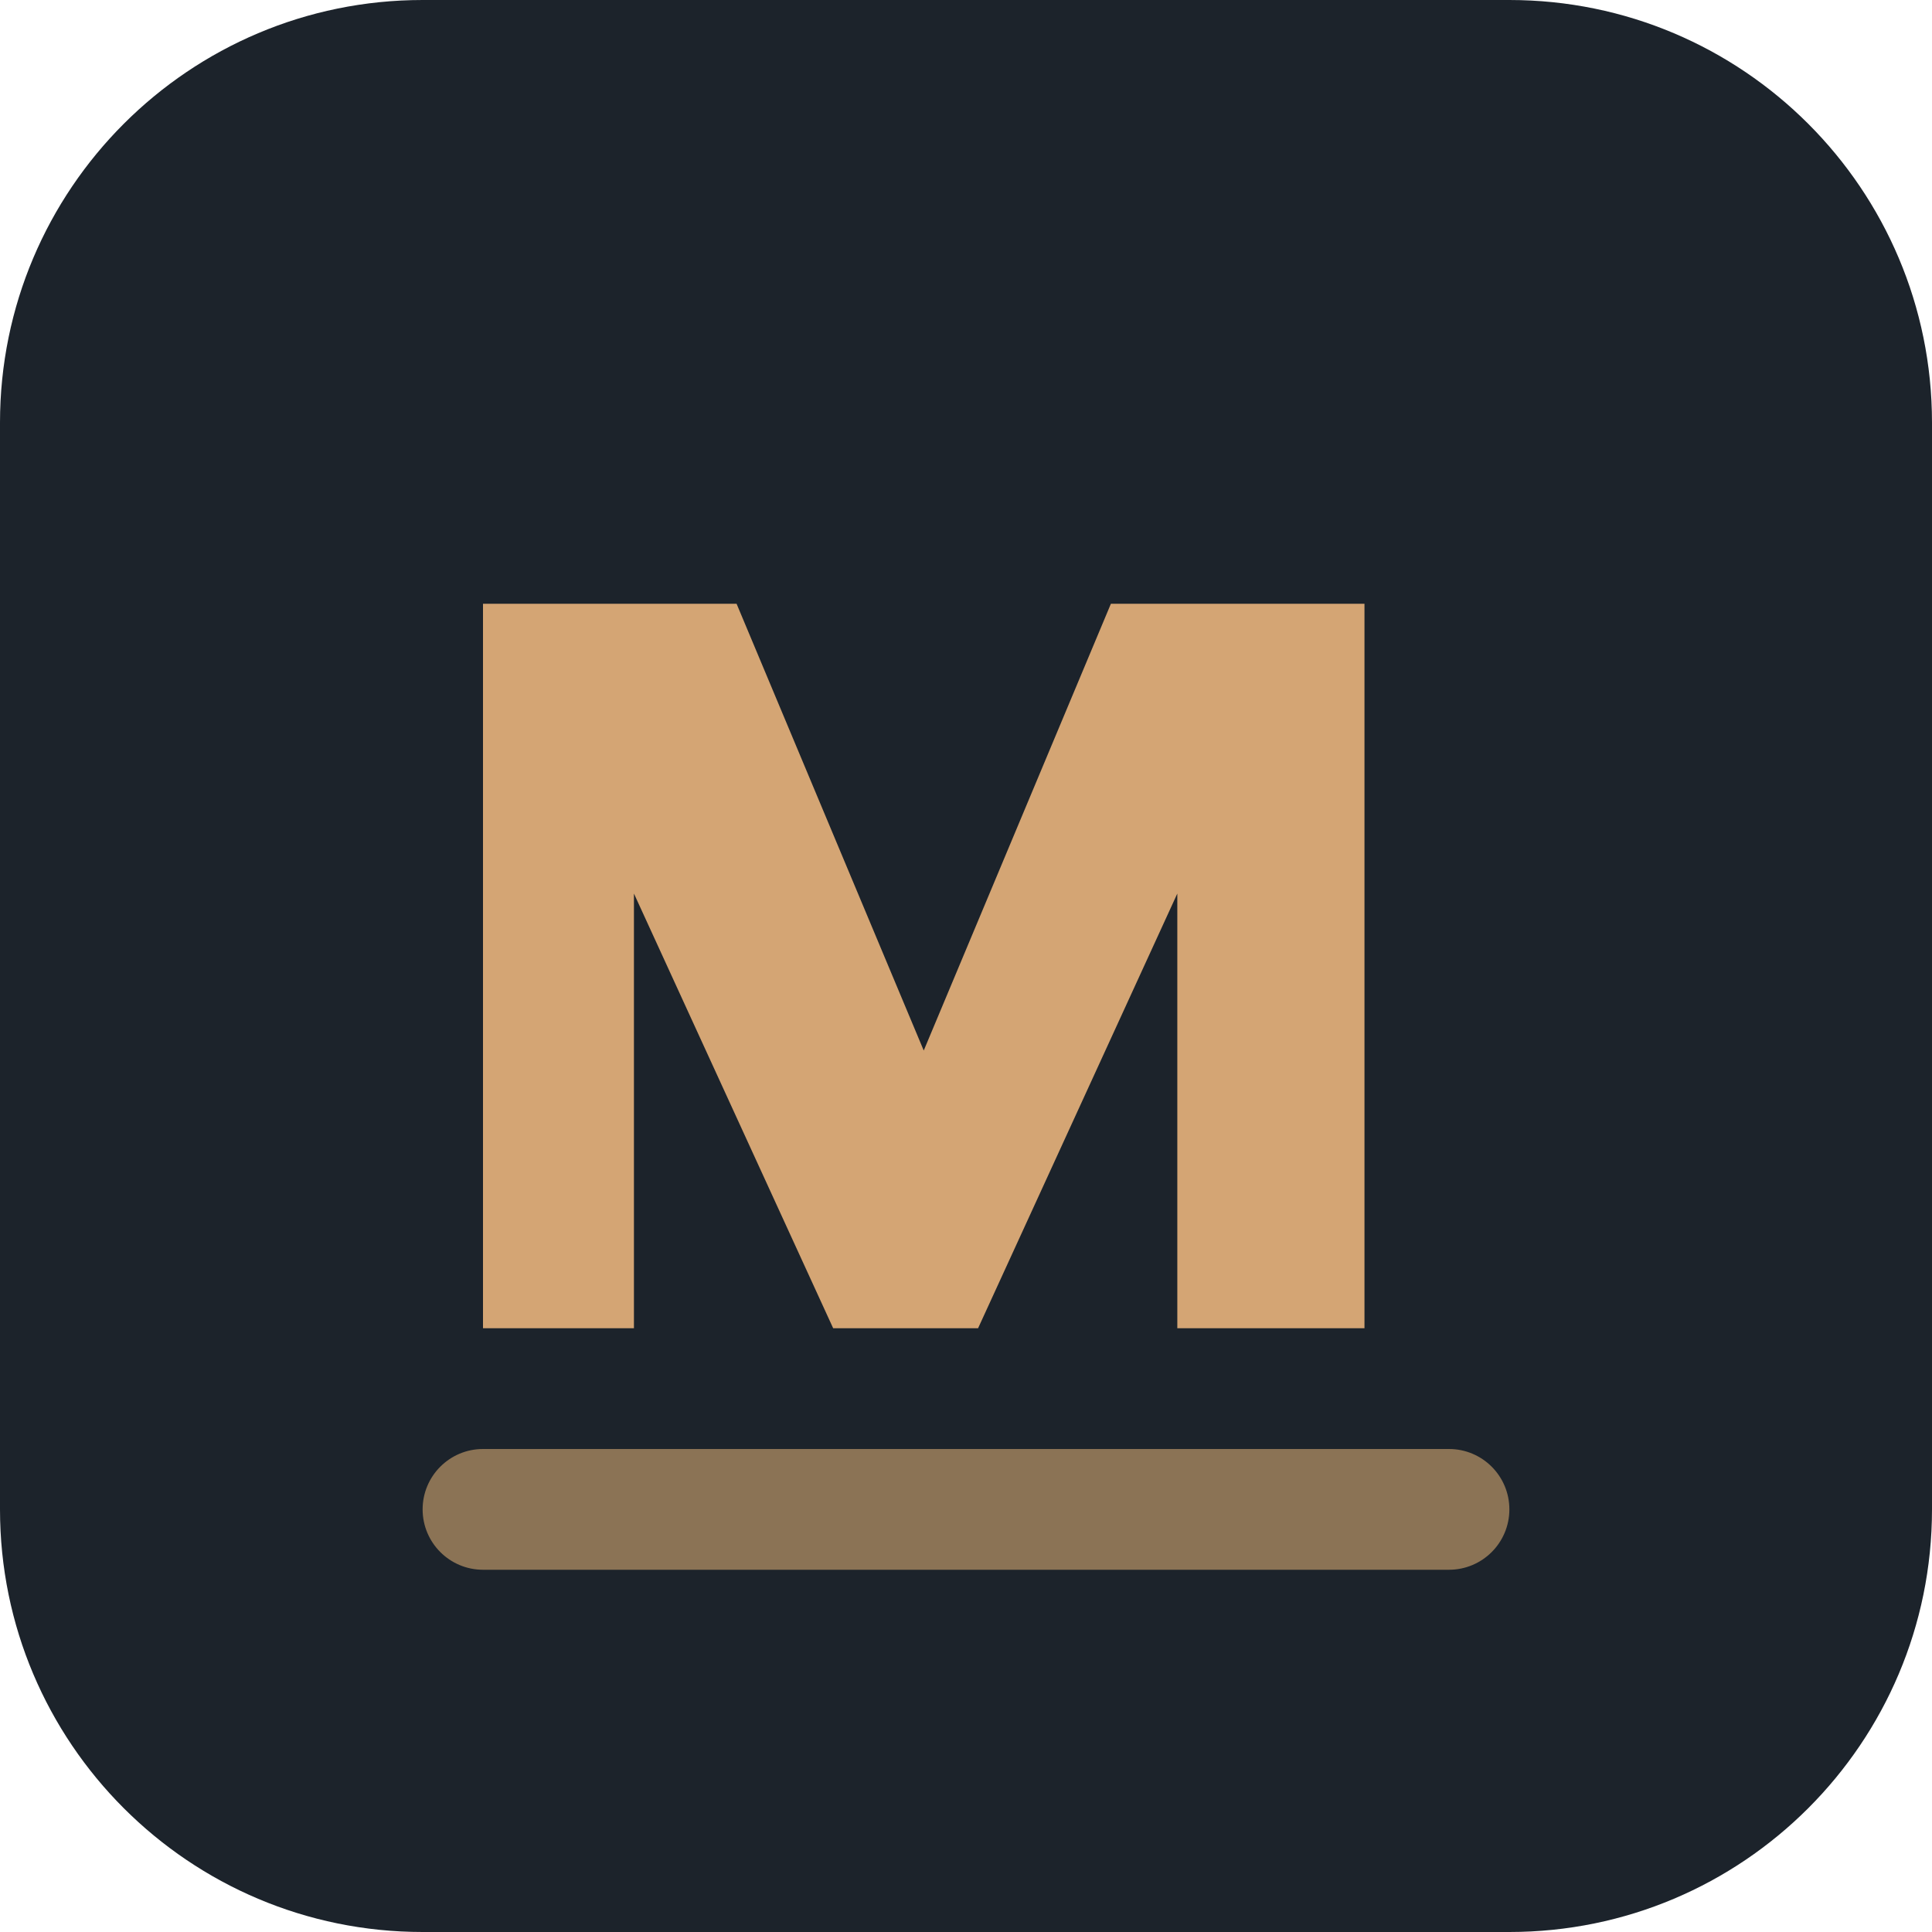
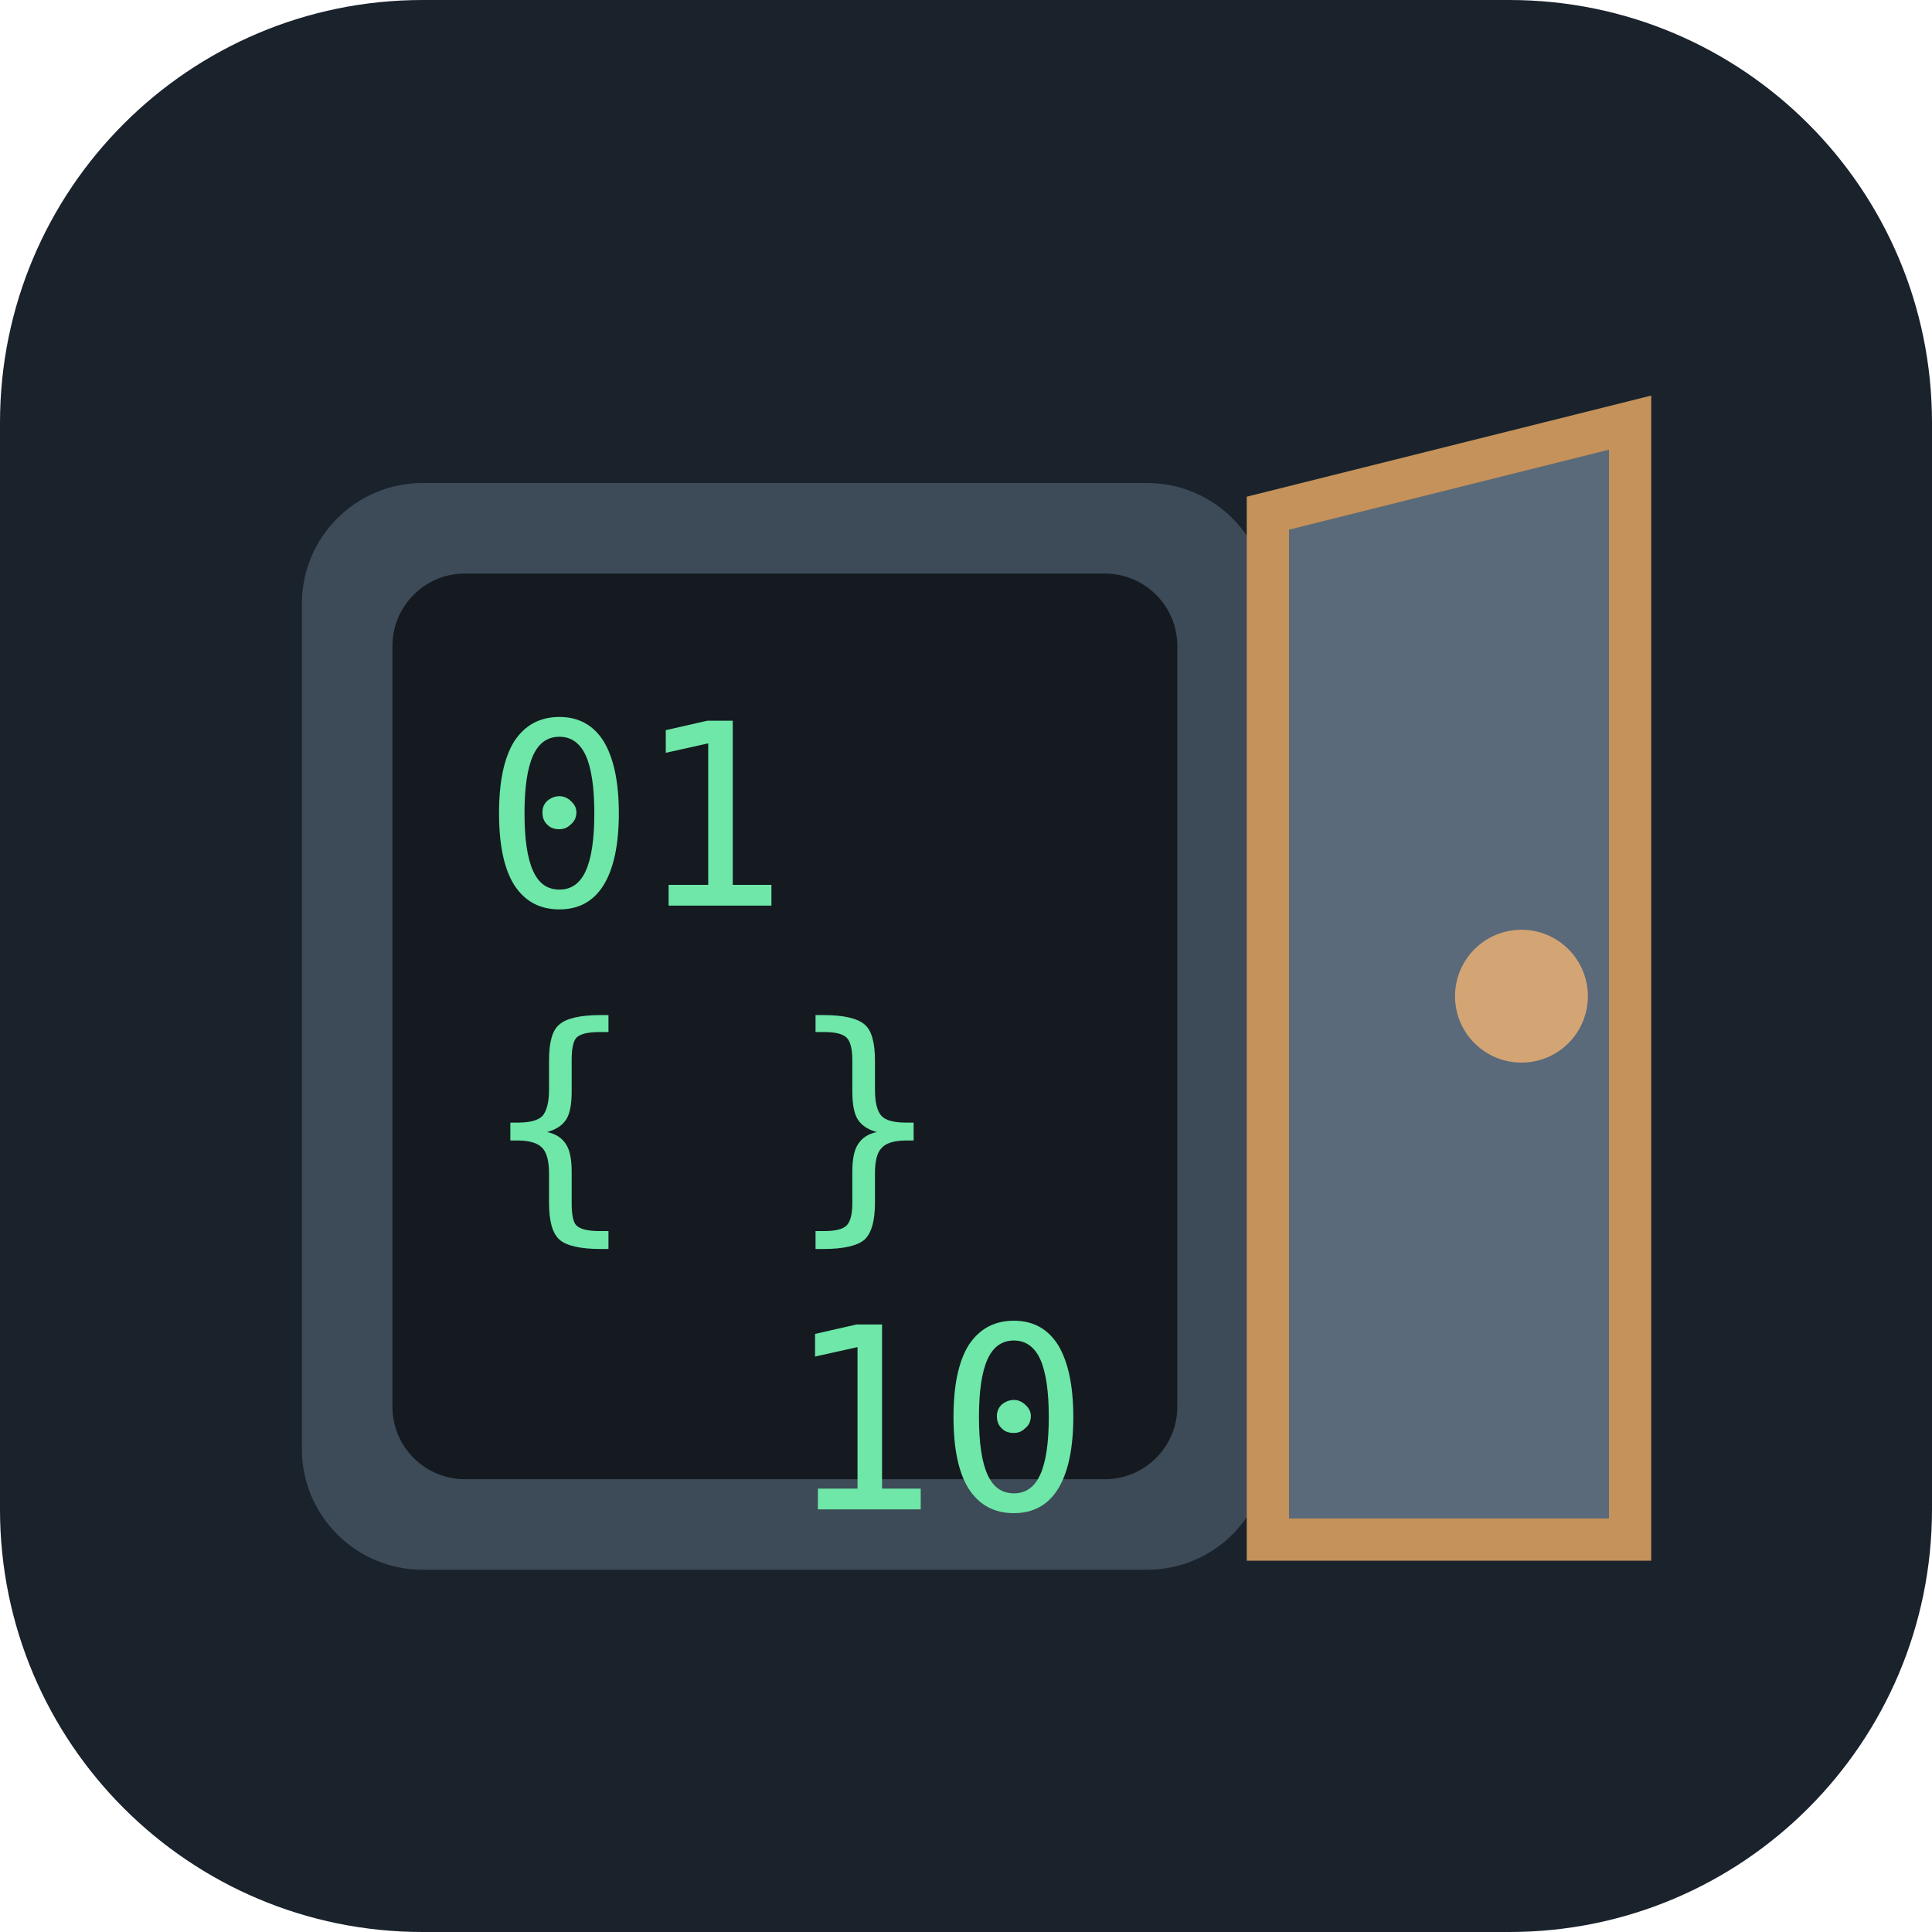
<svg xmlns="http://www.w3.org/2000/svg" viewBox="0 0 32 32" fill="none">
-   <rect width="32" height="32" rx="7" fill="#1c232b" />
-   <path d="M8 22V10h4.2l3.1 7.4L18.4 10H22.6v12h-3.1v-7.2L16.2 22h-2.4l-3.3-7.2V22H8z" fill="#d4a574" />
-   <rect x="7" y="24" width="18" height="2" rx="1" fill="#8b7355" />
+   <rect width="32" height="32" rx="7" fill="#1a222c" />
+   <rect x="5" y="8" width="16" height="18" rx="2" fill="#3d4a57" />
+   <rect x="6.5" y="9.5" width="13" height="15" rx="1.2" fill="#141a20" />
+   <text x="8" y="15" font-family="ui-monospace,monospace" font-size="4.2" fill="#6ee7a8">01</text>
+   <text x="8" y="20" font-family="ui-monospace,monospace" font-size="4.2" fill="#6ee7a8">{ }</text>
+   <text x="13" y="25" font-family="ui-monospace,monospace" font-size="4.2" fill="#6ee7a8">10</text>
+   <path d="M21 8.5 L27 7 V25.5 L21 25.5 Z" fill="#5a6a7a" />
+   <path d="M21 8.5 L27 7 V25.5 L21 25.5 Z" fill="none" stroke="#c4925a" stroke-width="0.7" />
+   <circle cx="25.2" cy="16.5" r="1.1" fill="#d4a574" />
</svg>
